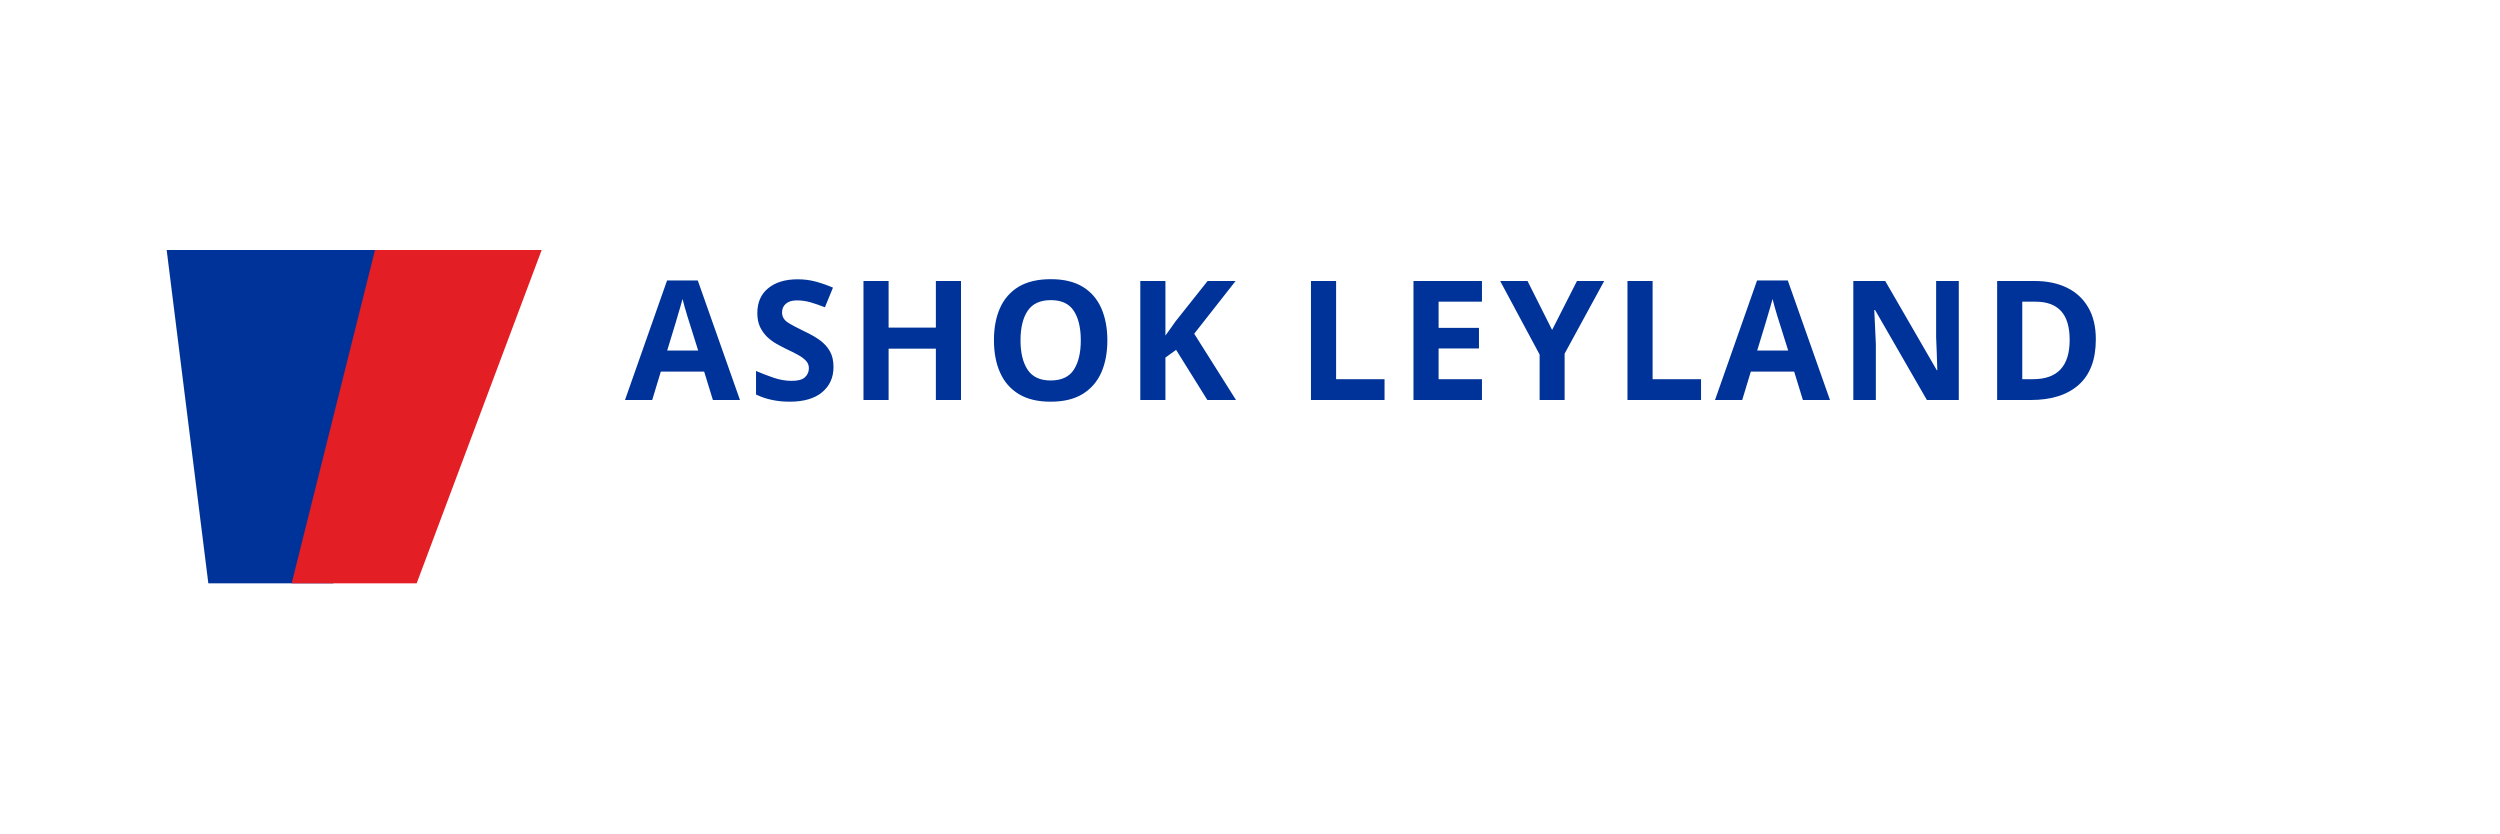
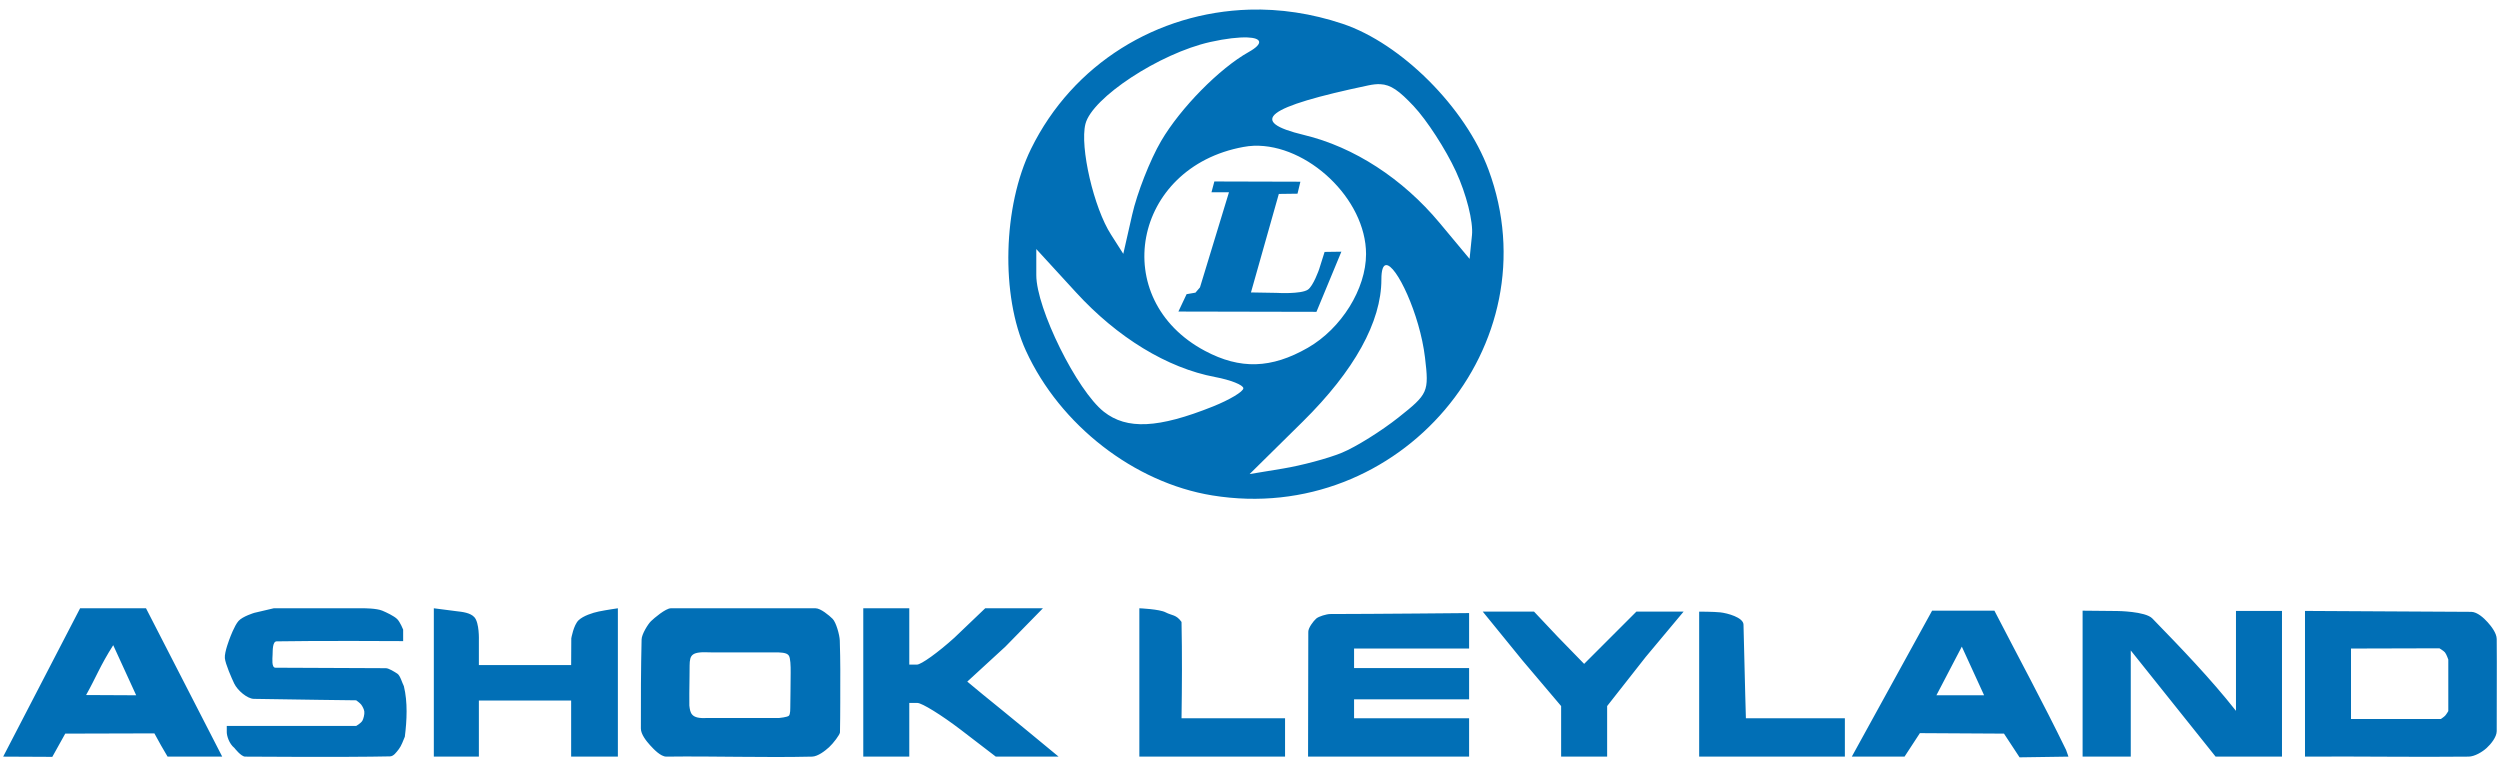
- <svg xmlns="http://www.w3.org/2000/svg" viewBox="0 0 300 100" width="100%" height="100%">
-   <rect width="300" height="100" fill="none" />
-   <path d="M20 30 L55 30 L40 70 L25 70 Z" fill="#003399" />
-   <path d="M45 30 L65 30 L50 70 L35 70 Z" fill="#E31E24" />
-   <text x="75" y="48" font-family="'Arial Black', sans-serif" font-weight="900" font-size="20" fill="#003399" letter-spacing="1">ASHOK LEYLAND</text>
+ <svg xmlns="http://www.w3.org/2000/svg" id="svg2" width="326" height="100" version="1.0">
+   <defs id="defs5">
+     </defs>
+   <path style="fill:#016fb6" d="M 162.915,1.257 C 150.921,1.614 139.909,8.288 134.446,19.414 C 130.774,26.89 130.48,38.548 133.79,45.757 C 138.234,55.438 147.902,62.941 158.071,64.601 C 182.513,68.591 202.56,44.954 194.102,22.132 C 191.101,14.035 182.736,5.665 175.071,3.101 C 171.029,1.749 166.912,1.138 162.915,1.257 z M 162.665,4.882 C 164.517,4.951 164.829,5.665 162.821,6.789 C 159.036,8.907 153.947,14.062 151.415,18.382 C 149.965,20.855 148.265,25.201 147.633,28.007 L 146.477,33.101 L 144.883,30.601 C 142.637,27.137 140.787,19.161 141.54,16.164 C 142.396,12.752 151.203,6.957 157.821,5.476 C 159.864,5.019 161.553,4.841 162.665,4.882 z M 179.977,10.976 C 181.37,11.037 182.461,11.84 184.352,13.851 C 186.052,15.658 188.527,19.474 189.852,22.351 C 191.221,25.323 192.125,28.914 191.946,30.664 L 191.633,33.757 L 187.727,29.07 C 182.909,23.287 176.559,19.165 170.04,17.601 C 162.618,15.821 165.031,13.953 178.446,11.132 C 179.02,11.012 179.513,10.956 179.977,10.976 z M 163.508,19.007 C 170.467,18.772 178.133,25.918 178.133,33.132 C 178.133,37.669 174.921,42.839 170.54,45.351 C 165.778,48.081 161.726,48.198 157.133,45.757 C 144.45,39.017 147.681,21.812 162.133,19.164 C 162.589,19.08 163.044,19.023 163.508,19.007 z M 158.352,23.664 L 157.977,25.07 L 160.258,25.07 L 156.477,37.476 L 155.887,38.162 L 154.732,38.36 L 153.663,40.626 L 171.665,40.664 L 174.915,32.82 L 172.727,32.851 L 172.008,35.132 C 172.008,35.132 171.252,37.305 170.544,37.773 C 169.627,38.38 166.486,38.192 166.486,38.192 L 163.125,38.134 L 166.758,25.289 L 169.196,25.257 L 169.571,23.695 L 158.352,23.664 z M 135.133,32.476 L 140.29,38.101 C 145.694,44.014 152.217,47.995 158.446,49.164 C 160.478,49.545 162.133,50.203 162.133,50.632 C 162.133,51.061 160.356,52.13 158.165,53.007 C 151.037,55.859 146.944,56.053 143.946,53.695 C 140.431,50.93 135.133,40.219 135.133,35.882 L 135.133,32.476 z M 180.727,34.57 C 182.048,34.418 185.149,40.956 185.821,46.632 C 186.352,51.115 186.241,51.365 182.352,54.445 C 180.136,56.2 176.813,58.283 174.977,59.039 C 173.141,59.794 169.682,60.707 167.29,61.101 L 162.946,61.82 L 169.883,54.976 C 176.613,48.33 180.133,41.956 180.133,36.445 C 180.133,35.192 180.357,34.612 180.727,34.57 z M 35.696,79.32 L 33.165,79.914 C 33.165,79.914 31.643,80.367 31.102,80.976 C 30.566,81.579 29.977,83.195 29.977,83.195 C 29.977,83.195 29.248,85.016 29.321,85.82 C 29.39,86.579 30.211,88.444 30.54,89.132 C 30.967,90.026 32.239,91.116 33.102,91.132 C 38.101,91.224 46.446,91.32 46.446,91.32 C 46.446,91.32 46.946,91.672 47.102,91.882 C 47.284,92.127 47.476,92.507 47.508,92.789 C 47.552,93.162 47.388,93.742 47.258,93.976 C 47.076,94.305 46.446,94.664 46.446,94.664 L 29.571,94.664 L 29.571,95.476 C 29.571,95.916 29.846,96.951 30.571,97.539 C 30.571,97.539 31.441,98.672 31.977,98.664 C 31.977,98.664 45.04,98.762 50.852,98.632 C 51.331,98.622 51.674,98.112 52.015,97.677 C 52.329,97.276 52.595,96.54 52.79,96.07 C 53.057,93.931 53.177,91.573 52.665,89.476 C 52.451,89.084 52.196,88.094 51.821,87.851 C 51.446,87.608 50.706,87.139 50.321,87.132 C 50.321,87.132 40.102,87.08 35.915,87.07 C 35.394,87.068 35.525,85.895 35.545,85.375 C 35.567,84.83 35.525,83.643 36.071,83.632 C 40.869,83.535 52.571,83.601 52.571,83.601 L 52.571,82.101 C 52.571,82.101 52.181,81.11 51.79,80.726 C 51.373,80.317 50.39,79.858 49.852,79.632 C 49.093,79.313 47.446,79.32 47.446,79.32 L 35.696,79.32 z M 56.571,79.32 L 56.571,98.664 L 62.446,98.664 L 62.446,91.351 L 74.477,91.351 L 74.477,98.664 L 80.571,98.664 L 80.571,79.32 C 80.571,79.32 79.096,79.53 78.084,79.738 C 77.272,79.905 76.054,80.306 75.452,80.876 C 74.79,81.504 74.496,83.239 74.496,83.239 L 74.477,86.726 L 62.446,86.726 L 62.446,83.476 C 62.446,83.476 62.526,81.207 61.852,80.476 C 61.315,79.893 60.302,79.79 59.477,79.695 C 58.652,79.6 56.571,79.32 56.571,79.32 z M 148.571,79.32 L 148.571,98.664 L 167.571,98.664 L 167.571,93.664 L 154.071,93.664 C 154.134,89.475 154.155,85.288 154.071,81.101 C 153.376,80.12 152.822,80.285 151.998,79.851 C 151.189,79.424 148.571,79.32 148.571,79.32 z M 221.571,79.757 L 221.571,98.664 L 240.571,98.664 L 240.571,93.664 L 227.665,93.664 C 227.665,93.664 227.537,89.391 227.352,81.445 C 227.33,80.514 225.247,79.952 224.321,79.851 C 223.495,79.761 221.571,79.757 221.571,79.757 z M 87.477,79.32 C 86.812,79.321 85.309,80.592 84.883,81.007 C 84.484,81.398 83.673,82.717 83.665,83.382 C 83.57,87.257 83.564,91.132 83.571,95.007 C 83.574,95.747 84.262,96.615 84.758,97.164 C 85.255,97.712 86.144,98.654 86.883,98.664 C 93.226,98.584 99.573,98.811 105.915,98.664 C 106.654,98.63 107.554,97.941 108.102,97.445 C 108.651,96.948 109.526,95.79 109.533,95.501 C 109.581,93.516 109.571,89.101 109.571,89.101 C 109.571,89.101 109.601,86.248 109.508,83.507 C 109.484,82.805 109.031,81.154 108.571,80.695 C 108.111,80.235 107.002,79.321 106.352,79.32 C 101.388,79.307 93.432,79.311 87.477,79.32 z M 271.571,79.632 L 271.571,98.664 L 277.852,98.664 L 277.852,84.82 L 288.915,98.664 L 297.571,98.664 L 297.571,79.664 L 291.571,79.664 L 291.571,92.695 C 288.203,88.43 284.441,84.537 280.662,80.643 C 279.749,79.707 276.081,79.676 276.081,79.676 L 271.571,79.632 z M 251.946,79.632 L 241.477,98.664 L 244.915,98.664 L 248.352,98.664 L 250.352,95.601 L 261.321,95.664 L 263.352,98.757 L 269.727,98.664 L 269.415,97.789 C 266.441,91.667 263.192,85.679 260.071,79.632 L 251.946,79.632 z M 112.571,79.32 L 112.571,89.164 L 112.571,98.664 L 115.571,98.664 L 118.571,98.664 L 118.571,95.164 L 118.571,91.664 L 119.633,91.664 C 120.216,91.664 122.769,93.239 125.29,95.164 L 129.852,98.664 L 133.946,98.664 L 138.04,98.664 L 134.102,95.414 C 131.938,93.626 129.241,91.439 128.133,90.539 L 126.133,88.882 L 131.102,84.32 L 135.996,79.32 L 128.471,79.32 L 124.446,83.164 C 122.315,85.089 120.119,86.664 119.571,86.664 L 118.571,86.664 L 118.571,83.164 L 118.571,79.32 L 112.571,79.32 z M 300.571,79.664 L 300.571,98.664 C 307.685,98.611 314.8,98.744 321.915,98.664 C 322.698,98.647 323.68,98.067 324.258,97.539 C 324.821,97.025 325.56,96.113 325.571,95.351 C 325.561,91.341 325.607,87.33 325.571,83.32 C 325.558,82.566 324.888,81.692 324.383,81.132 C 323.87,80.562 323.041,79.814 322.274,79.785 L 300.571,79.664 z M 219.54,79.757 L 213.383,79.757 L 206.571,86.57 L 203.133,83.039 L 200.04,79.757 L 193.352,79.757 L 198.54,86.132 L 203.571,92.07 L 203.571,98.664 L 209.571,98.664 L 209.571,92.07 L 214.602,85.664 L 219.54,79.757 z M 191.571,79.945 C 191.571,79.945 178.973,80.065 173.446,80.07 C 173.011,80.07 171.959,80.372 171.633,80.664 C 171.254,81.003 170.597,81.873 170.602,82.382 L 170.571,98.664 L 181.071,98.664 L 191.571,98.664 L 191.571,93.664 L 176.571,93.664 L 176.571,91.19 L 191.571,91.19 L 191.571,87.115 L 176.571,87.115 L 176.571,84.57 L 191.571,84.57 L 191.571,79.945 z M 10.446,79.32 L 0.415,98.664 L 6.821,98.695 L 8.508,95.664 L 20.133,95.632 C 20.839,96.921 21.169,97.533 21.852,98.664 L 28.977,98.664 L 19.04,79.32 L 10.446,79.32 z M 255.821,84.32 L 258.727,90.664 L 252.508,90.664 L 255.821,84.32 z M 14.764,84.131 L 17.758,90.664 L 11.227,90.632 C 12.537,88.306 13.038,86.845 14.764,84.131 z M 318.102,84.539 C 318.102,84.539 318.65,84.864 318.821,85.07 C 319.022,85.312 319.258,86.007 319.258,86.007 L 319.258,92.726 C 319.258,92.726 319.003,93.158 318.852,93.32 C 318.704,93.479 318.29,93.757 318.29,93.757 L 306.571,93.757 L 306.571,84.57 L 318.102,84.539 z M 92.758,85.07 C 95.665,85.074 98.571,85.074 101.477,85.07 C 102.415,85.107 102.718,85.254 102.883,85.527 C 103.066,85.83 103.113,86.784 103.102,87.726 C 103.089,88.893 103.078,91.144 103.052,92.321 C 103.052,92.321 103.072,93.125 102.877,93.326 C 102.688,93.52 101.599,93.626 101.599,93.626 L 92.147,93.626 C 90.119,93.747 90.004,92.986 89.89,92.001 C 89.882,90.863 89.883,90.162 89.915,88.07 C 89.968,86.101 89.688,85.254 91.223,85.082 C 91.744,85.024 91.944,85.066 92.758,85.07 z" id="path2400" />
</svg>
